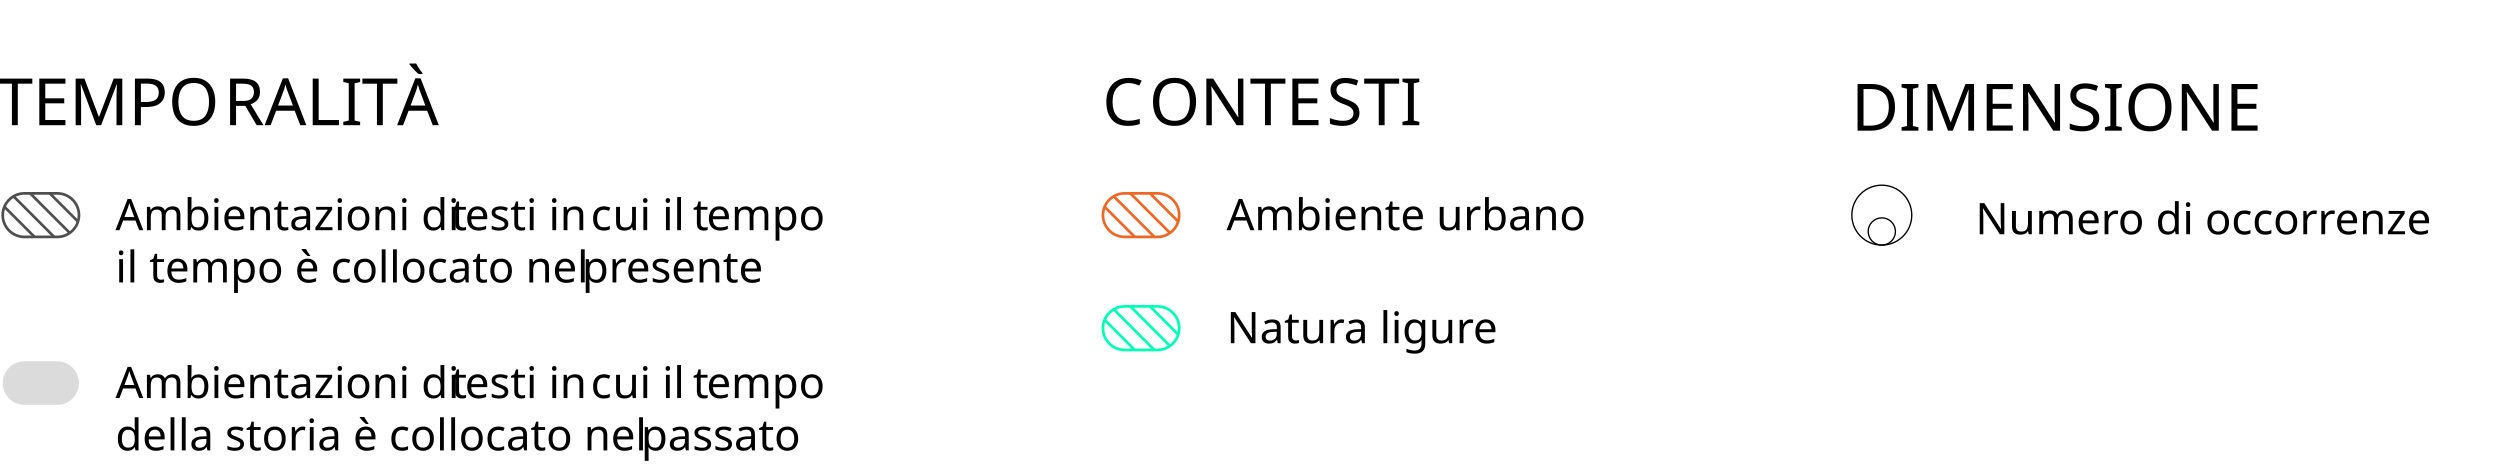
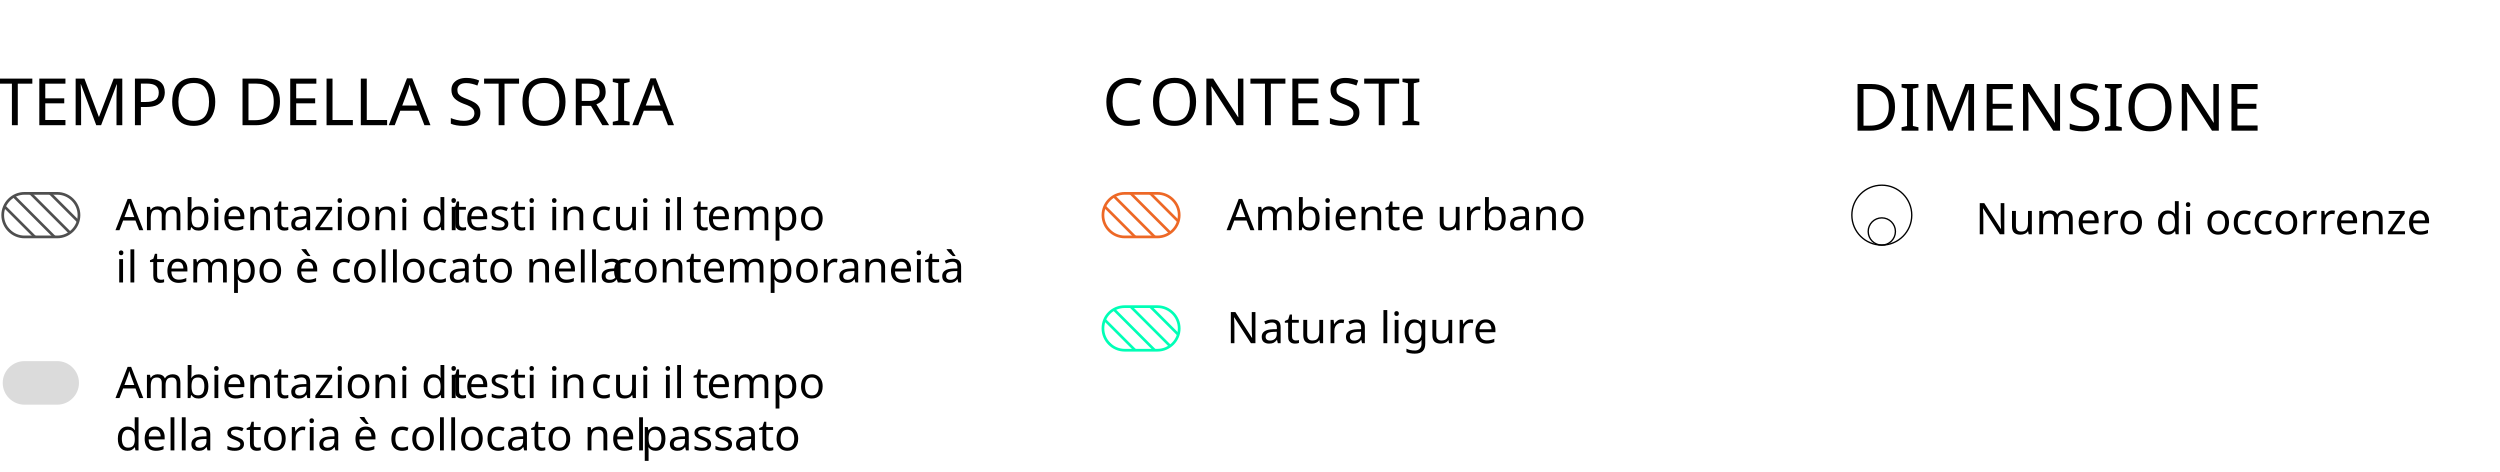
- <svg xmlns="http://www.w3.org/2000/svg" viewBox="0 0 459 86.46">
-   <defs>
-     <style>.cls-1,.cls-2,.cls-23,.cls-3{fill:none;stroke-miterlimit:10;}.cls-1{stroke:#ed6826;}.cls-1,.cls-2,.cls-3{stroke-width:0.5px;}.cls-2{stroke:#00ffb6;}.cls-3{stroke:#4f4f4f;}.cls-14,.cls-4,.cls-5{font-size:8px;font-family:HKGrotesk-Light, HK Grotesk;font-weight:300;}.cls-15,.cls-4{letter-spacing:0em;}.cls-17,.cls-5{letter-spacing:0em;}.cls-6{clip-path:url(#clip-path);}.cls-7{clip-path:url(#clip-path-2);}.cls-8{font-size:12px;}.cls-20,.cls-8{font-family:HKGrotesk-Medium, HK Grotesk;font-weight:500;}.cls-9{letter-spacing:0em;}.cls-10{letter-spacing:-0.07em;}.cls-11{letter-spacing:0em;}.cls-12{letter-spacing:-0.01em;}.cls-13{letter-spacing:0em;}.cls-16{letter-spacing:0em;}.cls-18{letter-spacing:-0.01em;}.cls-19{letter-spacing:0em;}.cls-21{clip-path:url(#clip-path-3);}.cls-22{fill:#dbdbdb;}.cls-23{stroke:#000;stroke-width:0.25px;}</style>
-     <clipPath id="clip-path">
-       <rect class="cls-1" x="202.5" y="35.5" width="14" height="8" rx="4" />
-     </clipPath>
-     <clipPath id="clip-path-2">
-       <rect class="cls-2" x="202.5" y="56.25" width="14" height="8" rx="4" />
-     </clipPath>
-     <clipPath id="clip-path-3">
-       <rect class="cls-3" x="0.5" y="35.5" width="14" height="8" rx="4" />
-     </clipPath>
-   </defs>
-   <g id="Isolation_Mode" data-name="Isolation Mode">
-     <text class="cls-4" transform="translate(225.2 42.26)">Ambiente urbano</text>
-     <text class="cls-5" transform="translate(225.2 63.01)">Natura ligure</text>
-     <g class="cls-6">
-       <line class="cls-1" x1="158.47" y1="36.83" x2="229.87" y2="108.23" />
-       <line class="cls-1" x1="160.87" y1="35.63" x2="232.27" y2="107.03" />
-       <line class="cls-1" x1="163.27" y1="34.43" x2="234.67" y2="105.83" />
-       <line class="cls-1" x1="165.67" y1="33.23" x2="237.07" y2="104.63" />
-       <line class="cls-1" x1="168.07" y1="32.03" x2="239.47" y2="103.43" />
-       <line class="cls-1" x1="170.47" y1="30.83" x2="241.87" y2="102.23" />
-       <line class="cls-1" x1="172.87" y1="29.63" x2="244.27" y2="101.03" />
-       <line class="cls-1" x1="175.27" y1="28.43" x2="246.67" y2="99.83" />
-       <line class="cls-1" x1="177.67" y1="27.23" x2="249.07" y2="98.63" />
-       <line class="cls-1" x1="180.07" y1="26.03" x2="251.47" y2="97.43" />
-       <line class="cls-1" x1="182.47" y1="24.83" x2="253.87" y2="96.23" />
-       <line class="cls-1" x1="184.87" y1="23.63" x2="256.27" y2="95.03" />
-       <line class="cls-1" x1="187.27" y1="22.43" x2="258.67" y2="93.83" />
-       <line class="cls-1" x1="189.67" y1="21.23" x2="261.07" y2="92.63" />
-       <line class="cls-1" x1="192.07" y1="20.03" x2="263.47" y2="91.43" />
-       <line class="cls-1" x1="194.47" y1="18.83" x2="265.87" y2="90.23" />
-       <line class="cls-1" x1="196.87" y1="17.63" x2="268.27" y2="89.03" />
-       <line class="cls-1" x1="199.27" y1="16.43" x2="270.67" y2="87.83" />
-       <line class="cls-1" x1="201.67" y1="15.23" x2="273.07" y2="86.63" />
-       <line class="cls-1" x1="204.07" y1="14.03" x2="275.47" y2="85.43" />
-       <line class="cls-1" x1="206.47" y1="12.83" x2="277.87" y2="84.23" />
+ <svg xmlns="http://www.w3.org/2000/svg" xmlns:xlink="http://www.w3.org/1999/xlink" version="1.1" id="Layer_1" x="0px" y="0px" viewBox="0 0 459 86.5" style="enable-background:new 0 0 459 86.5;" xml:space="preserve">
+   <style type="text/css">
+ 	.st0{font-family:'HKGrotesk-Light';}
+ 	.st1{font-size:8px;}
+ 	.st2{clip-path:url(#SVGID_2_);}
+ 	.st3{fill:none;stroke:#ED6826;stroke-width:0.5;stroke-miterlimit:10;}
+ 	.st4{clip-path:url(#SVGID_4_);}
+ 	.st5{fill:none;stroke:#00FFB6;stroke-width:0.5;stroke-miterlimit:10;}
+ 	.st6{font-family:'HKGrotesk-Medium';}
+ 	.st7{font-size:12px;}
+ 	.st8{clip-path:url(#SVGID_6_);}
+ 	.st9{fill:none;stroke:#4F4F4F;stroke-width:0.5;stroke-miterlimit:10;}
+ 	.st10{fill:#DBDBDB;}
+ 	.st11{fill:none;stroke:#000000;stroke-width:0.25;stroke-miterlimit:10;}
+ </style>
+   <g id="Isolation_Mode">
+     <text transform="matrix(1 0 0 1 225.2 42.26)" class="st0 st1">Ambiente urbano</text>
+     <text transform="matrix(1 0 0 1 225.2 63.01)" class="st0 st1">Natura ligure</text>
+     <g>
+       <defs>
+         <path id="SVGID_1_" d="M206.5,35.5h6c2.2,0,4,1.8,4,4l0,0c0,2.2-1.8,4-4,4h-6c-2.2,0-4-1.8-4-4l0,0     C202.5,37.3,204.3,35.5,206.5,35.5z" />
+       </defs>
+       <clipPath id="SVGID_2_">
+         <use xlink:href="#SVGID_1_" style="overflow:visible;" />
+       </clipPath>
+       <g class="st2">
+         <line class="st3" x1="158.5" y1="36.8" x2="229.9" y2="108.2" />
+         <line class="st3" x1="160.9" y1="35.6" x2="232.3" y2="107" />
+         <line class="st3" x1="163.3" y1="34.4" x2="234.7" y2="105.8" />
+         <line class="st3" x1="165.7" y1="33.2" x2="237.1" y2="104.6" />
+         <line class="st3" x1="168.1" y1="32" x2="239.5" y2="103.4" />
+         <line class="st3" x1="170.5" y1="30.8" x2="241.9" y2="102.2" />
+         <line class="st3" x1="172.9" y1="29.6" x2="244.3" y2="101" />
+         <line class="st3" x1="175.3" y1="28.4" x2="246.7" y2="99.8" />
+         <line class="st3" x1="177.7" y1="27.2" x2="249.1" y2="98.6" />
+         <line class="st3" x1="180.1" y1="26" x2="251.5" y2="97.4" />
+         <line class="st3" x1="182.5" y1="24.8" x2="253.9" y2="96.2" />
+         <line class="st3" x1="184.9" y1="23.6" x2="256.3" y2="95" />
+         <line class="st3" x1="187.3" y1="22.4" x2="258.7" y2="93.8" />
+         <line class="st3" x1="189.7" y1="21.2" x2="261.1" y2="92.6" />
+         <line class="st3" x1="192.1" y1="20" x2="263.5" y2="91.4" />
+         <line class="st3" x1="194.5" y1="18.8" x2="265.9" y2="90.2" />
+         <line class="st3" x1="196.9" y1="17.6" x2="268.3" y2="89" />
+         <line class="st3" x1="199.3" y1="16.4" x2="270.7" y2="87.8" />
+         <line class="st3" x1="201.7" y1="15.2" x2="273.1" y2="86.6" />
+         <line class="st3" x1="204.1" y1="14" x2="275.5" y2="85.4" />
+         <line class="st3" x1="206.5" y1="12.8" x2="277.9" y2="84.2" />
+       </g>
    </g>
-     <rect class="cls-1" x="202.5" y="35.5" width="14" height="8" rx="4" />
-     <g class="cls-7">
-       <line class="cls-2" x1="158.47" y1="57.58" x2="229.87" y2="128.98" />
-       <line class="cls-2" x1="160.87" y1="56.38" x2="232.27" y2="127.78" />
-       <line class="cls-2" x1="163.27" y1="55.18" x2="234.67" y2="126.58" />
-       <line class="cls-2" x1="165.67" y1="53.98" x2="237.07" y2="125.38" />
-       <line class="cls-2" x1="168.07" y1="52.78" x2="239.47" y2="124.18" />
-       <line class="cls-2" x1="170.47" y1="51.58" x2="241.87" y2="122.98" />
-       <line class="cls-2" x1="172.87" y1="50.38" x2="244.27" y2="121.78" />
-       <line class="cls-2" x1="175.27" y1="49.18" x2="246.67" y2="120.58" />
-       <line class="cls-2" x1="177.67" y1="47.98" x2="249.07" y2="119.38" />
-       <line class="cls-2" x1="180.07" y1="46.78" x2="251.47" y2="118.18" />
-       <line class="cls-2" x1="182.47" y1="45.58" x2="253.87" y2="116.98" />
-       <line class="cls-2" x1="184.87" y1="44.38" x2="256.27" y2="115.78" />
-       <line class="cls-2" x1="187.27" y1="43.18" x2="258.67" y2="114.58" />
-       <line class="cls-2" x1="189.67" y1="41.98" x2="261.07" y2="113.38" />
-       <line class="cls-2" x1="192.07" y1="40.78" x2="263.47" y2="112.18" />
-       <line class="cls-2" x1="194.47" y1="39.58" x2="265.87" y2="110.98" />
-       <line class="cls-2" x1="196.87" y1="38.38" x2="268.27" y2="109.78" />
-       <line class="cls-2" x1="199.27" y1="37.18" x2="270.67" y2="108.58" />
-       <line class="cls-2" x1="201.67" y1="35.98" x2="273.07" y2="107.38" />
-       <line class="cls-2" x1="204.07" y1="34.78" x2="275.47" y2="106.18" />
-       <line class="cls-2" x1="206.47" y1="33.58" x2="277.87" y2="104.98" />
+     <path class="st3" d="M206.5,35.5h6c2.2,0,4,1.8,4,4l0,0c0,2.2-1.8,4-4,4h-6c-2.2,0-4-1.8-4-4l0,0C202.5,37.3,204.3,35.5,206.5,35.5   z" />
+     <g>
+       <defs>
+         <path id="SVGID_3_" d="M206.5,56.3h6c2.2,0,4,1.8,4,4l0,0c0,2.2-1.8,4-4,4h-6c-2.2,0-4-1.8-4-4l0,0     C202.5,58,204.3,56.3,206.5,56.3z" />
+       </defs>
+       <clipPath id="SVGID_4_">
+         <use xlink:href="#SVGID_3_" style="overflow:visible;" />
+       </clipPath>
+       <g class="st4">
+         <line class="st5" x1="158.5" y1="57.6" x2="229.9" y2="129" />
+         <line class="st5" x1="160.9" y1="56.4" x2="232.3" y2="127.8" />
+         <line class="st5" x1="163.3" y1="55.2" x2="234.7" y2="126.6" />
+         <line class="st5" x1="165.7" y1="54" x2="237.1" y2="125.4" />
+         <line class="st5" x1="168.1" y1="52.8" x2="239.5" y2="124.2" />
+         <line class="st5" x1="170.5" y1="51.6" x2="241.9" y2="123" />
+         <line class="st5" x1="172.9" y1="50.4" x2="244.3" y2="121.8" />
+         <line class="st5" x1="175.3" y1="49.2" x2="246.7" y2="120.6" />
+         <line class="st5" x1="177.7" y1="48" x2="249.1" y2="119.4" />
+         <line class="st5" x1="180.1" y1="46.8" x2="251.5" y2="118.2" />
+         <line class="st5" x1="182.5" y1="45.6" x2="253.9" y2="117" />
+         <line class="st5" x1="184.9" y1="44.4" x2="256.3" y2="115.8" />
+         <line class="st5" x1="187.3" y1="43.2" x2="258.7" y2="114.6" />
+         <line class="st5" x1="189.7" y1="42" x2="261.1" y2="113.4" />
+         <line class="st5" x1="192.1" y1="40.8" x2="263.5" y2="112.2" />
+         <line class="st5" x1="194.5" y1="39.6" x2="265.9" y2="111" />
+         <line class="st5" x1="196.9" y1="38.4" x2="268.3" y2="109.8" />
+         <line class="st5" x1="199.3" y1="37.2" x2="270.7" y2="108.6" />
+         <line class="st5" x1="201.7" y1="36" x2="273.1" y2="107.4" />
+         <line class="st5" x1="204.1" y1="34.8" x2="275.5" y2="106.2" />
+         <line class="st5" x1="206.5" y1="33.6" x2="277.9" y2="105" />
+       </g>
    </g>
-     <rect class="cls-2" x="202.5" y="56.25" width="14" height="8" rx="4" />
-     <text class="cls-8" transform="translate(-0.61 22.99)">TEMPO<tspan class="cls-9" x="41.7" y="0">R</tspan>
-       <tspan x="49.2" y="0">ALI</tspan>
-       <tspan class="cls-10" x="67.02" y="0">T</tspan>
-       <tspan class="cls-11" x="73.52" y="0">À</tspan>
-     </text>
-     <text class="cls-8" transform="translate(202.39 22.99)">
-       <tspan class="cls-12">C</tspan>
-       <tspan class="cls-11" x="8.57" y="0">ONTE</tspan>
-       <tspan class="cls-13" x="41.17" y="0">S</tspan>
-       <tspan x="47.95" y="0">TI</tspan>
-     </text>
-     <text class="cls-14" transform="translate(21.2 42.26)">
-       <tspan class="cls-15">A</tspan>
-       <tspan x="5.09" y="0">mbientazioni di </tspan>
-       <tspan class="cls-16" x="61.65" y="0">t</tspan>
-       <tspan x="64.15" y="0">esti in </tspan>
-       <tspan class="cls-17" x="87.26" y="0">c</tspan>
-       <tspan x="91.29" y="0">ui il </tspan>
-       <tspan class="cls-18" x="106.01" y="0">t</tspan>
-       <tspan class="cls-19" x="108.52" y="0">empo</tspan>
-       <tspan x="0" y="9.6">il tempo è collocato nel </tspan>
-       <tspan class="cls-20" x="85.65" y="9.6">presente</tspan>
-     </text>
-     <g class="cls-21">
-       <line class="cls-3" x1="-43.53" y1="36.83" x2="27.87" y2="108.23" />
-       <line class="cls-3" x1="-41.13" y1="35.63" x2="30.27" y2="107.03" />
-       <line class="cls-3" x1="-38.73" y1="34.43" x2="32.67" y2="105.83" />
-       <line class="cls-3" x1="-36.33" y1="33.23" x2="35.07" y2="104.63" />
-       <line class="cls-3" x1="-33.93" y1="32.03" x2="37.47" y2="103.43" />
-       <line class="cls-3" x1="-31.53" y1="30.83" x2="39.87" y2="102.23" />
-       <line class="cls-3" x1="-29.13" y1="29.63" x2="42.27" y2="101.03" />
-       <line class="cls-3" x1="-26.73" y1="28.43" x2="44.67" y2="99.83" />
-       <line class="cls-3" x1="-24.33" y1="27.23" x2="47.07" y2="98.63" />
-       <line class="cls-3" x1="-21.93" y1="26.03" x2="49.47" y2="97.43" />
-       <line class="cls-3" x1="-19.53" y1="24.83" x2="51.87" y2="96.23" />
-       <line class="cls-3" x1="-17.13" y1="23.63" x2="54.27" y2="95.03" />
-       <line class="cls-3" x1="-14.73" y1="22.43" x2="56.67" y2="93.83" />
-       <line class="cls-3" x1="-12.33" y1="21.23" x2="59.07" y2="92.63" />
-       <line class="cls-3" x1="-9.93" y1="20.03" x2="61.47" y2="91.43" />
-       <line class="cls-3" x1="-7.53" y1="18.83" x2="63.87" y2="90.23" />
-       <line class="cls-3" x1="-5.13" y1="17.63" x2="66.27" y2="89.03" />
-       <line class="cls-3" x1="-2.73" y1="16.43" x2="68.67" y2="87.83" />
-       <line class="cls-3" x1="-0.33" y1="15.23" x2="71.07" y2="86.63" />
-       <line class="cls-3" x1="2.07" y1="14.03" x2="73.47" y2="85.43" />
-       <line class="cls-3" x1="4.47" y1="12.83" x2="75.87" y2="84.23" />
+     <path class="st5" d="M206.5,56.3h6c2.2,0,4,1.8,4,4l0,0c0,2.2-1.8,4-4,4h-6c-2.2,0-4-1.8-4-4l0,0C202.5,58,204.3,56.3,206.5,56.3z" />
+     <text transform="matrix(1 0 0 1 -0.61 22.99)" class="st6 st7">TEMPO DELLA STORIA</text>
+     <text transform="matrix(1 0 0 1 202.39 22.99)" class="st6 st7">C</text>
+     <text transform="matrix(1 0 0 1 210.96 22.99)" class="st6 st7">ONTE</text>
+     <text transform="matrix(1 0 0 1 243.56 22.99)" class="st6 st7">S</text>
+     <text transform="matrix(1 0 0 1 250.34 22.99)" class="st6 st7">TI</text>
+     <text transform="matrix(1 0 0 1 21.2 42.26)" class="st0 st1">A</text>
+     <text transform="matrix(1 0 0 1 26.29 42.26)" class="st0 st1">mbientazioni di </text>
+     <text transform="matrix(1 0 0 1 82.85 42.26)" class="st0 st1">t</text>
+     <text transform="matrix(1 0 0 1 85.35 42.26)" class="st0 st1">esti in </text>
+     <text transform="matrix(1 0 0 1 108.46 42.26)" class="st0 st1">c</text>
+     <text transform="matrix(1 0 0 1 112.49 42.26)" class="st0 st1">ui il </text>
+     <text transform="matrix(1 0 0 1 127.21 42.26)" class="st0 st1">t</text>
+     <text transform="matrix(1 0 0 1 129.72 42.26)" class="st0 st1">empo</text>
+     <text transform="matrix(1 0 0 1 21.2 51.86)" class="st0 st1">il tempo è collocato nella </text>
+     <text transform="matrix(1 0 0 1 112.3121 51.86)" class="st6 st1">contemporaneità</text>
+     <g>
+       <defs>
+         <path id="SVGID_5_" d="M4.5,35.5h6c2.2,0,4,1.8,4,4l0,0c0,2.2-1.8,4-4,4h-6c-2.2,0-4-1.8-4-4l0,0C0.5,37.3,2.3,35.5,4.5,35.5z" />
+       </defs>
+       <clipPath id="SVGID_6_">
+         <use xlink:href="#SVGID_5_" style="overflow:visible;" />
+       </clipPath>
+       <g class="st8">
+         <line class="st9" x1="-43.5" y1="36.8" x2="27.9" y2="108.2" />
+         <line class="st9" x1="-41.1" y1="35.6" x2="30.3" y2="107" />
+         <line class="st9" x1="-38.7" y1="34.4" x2="32.7" y2="105.8" />
+         <line class="st9" x1="-36.3" y1="33.2" x2="35.1" y2="104.6" />
+         <line class="st9" x1="-33.9" y1="32" x2="37.5" y2="103.4" />
+         <line class="st9" x1="-31.5" y1="30.8" x2="39.9" y2="102.2" />
+         <line class="st9" x1="-29.1" y1="29.6" x2="42.3" y2="101" />
+         <line class="st9" x1="-26.7" y1="28.4" x2="44.7" y2="99.8" />
+         <line class="st9" x1="-24.3" y1="27.2" x2="47.1" y2="98.6" />
+         <line class="st9" x1="-21.9" y1="26" x2="49.5" y2="97.4" />
+         <line class="st9" x1="-19.5" y1="24.8" x2="51.9" y2="96.2" />
+         <line class="st9" x1="-17.1" y1="23.6" x2="54.3" y2="95" />
+         <line class="st9" x1="-14.7" y1="22.4" x2="56.7" y2="93.8" />
+         <line class="st9" x1="-12.3" y1="21.2" x2="59.1" y2="92.6" />
+         <line class="st9" x1="-9.9" y1="20" x2="61.5" y2="91.4" />
+         <line class="st9" x1="-7.5" y1="18.8" x2="63.9" y2="90.2" />
+         <line class="st9" x1="-5.1" y1="17.6" x2="66.3" y2="89" />
+         <line class="st9" x1="-2.7" y1="16.4" x2="68.7" y2="87.8" />
+         <line class="st9" x1="-0.3" y1="15.2" x2="71.1" y2="86.6" />
+         <line class="st9" x1="2.1" y1="14" x2="73.5" y2="85.4" />
+         <line class="st9" x1="4.5" y1="12.8" x2="75.9" y2="84.2" />
+       </g>
    </g>
-     <rect class="cls-3" x="0.5" y="35.5" width="14" height="8" rx="4" />
-     <path class="cls-22" d="M4.5,73.83a3.5,3.5,0,0,1,0-7h6a3.5,3.5,0,0,1,0,7Z" />
-     <path class="cls-22" d="M10.5,67.33a3,3,0,0,1,0,6h-6a3,3,0,0,1,0-6h6m0-1h-6a4,4,0,0,0-4,4h0a4,4,0,0,0,4,4h6a4,4,0,0,0,4-4h0a4,4,0,0,0-4-4Z" />
-     <text class="cls-14" transform="translate(21.2 73.09)">
-       <tspan class="cls-15">A</tspan>
-       <tspan x="5.09" y="0">mbientazioni di </tspan>
-       <tspan class="cls-16" x="61.65" y="0">t</tspan>
-       <tspan x="64.15" y="0">esti in </tspan>
-       <tspan class="cls-17" x="87.26" y="0">c</tspan>
-       <tspan x="91.29" y="0">ui il </tspan>
-       <tspan class="cls-18" x="106.01" y="0">t</tspan>
-       <tspan class="cls-19" x="108.52" y="0">empo </tspan>
-       <tspan x="0" y="9.6">della storia è collocato nel </tspan>
-       <tspan class="cls-20" x="96.49" y="9.6">passato </tspan>
-     </text>
-     <text class="cls-5" transform="translate(362.7 43.01)">Numero di occorrenze</text>
-     <text class="cls-8" transform="translate(339.89 23.99)">DIMENSIONE</text>
-     <circle class="cls-23" cx="345.5" cy="42.5" r="2.5" />
-     <circle class="cls-23" cx="345.5" cy="39.5" r="5.5" />
+     <path class="st9" d="M4.5,35.5h6c2.2,0,4,1.8,4,4l0,0c0,2.2-1.8,4-4,4h-6c-2.2,0-4-1.8-4-4l0,0C0.5,37.3,2.3,35.5,4.5,35.5z" />
+     <path class="st10" d="M4.5,73.8c-1.9,0-3.5-1.6-3.5-3.5s1.6-3.5,3.5-3.5h6c1.9,0,3.5,1.6,3.5,3.5s-1.6,3.5-3.5,3.5H4.5z" />
+     <path class="st10" d="M10.5,67.3c1.7,0,3,1.3,3,3s-1.3,3-3,3h-6c-1.7,0-3-1.3-3-3s1.3-3,3-3H10.5 M10.5,66.3h-6c-2.2,0-4,1.8-4,4   l0,0c0,2.2,1.8,4,4,4h6c2.2,0,4-1.8,4-4l0,0C14.5,68.1,12.7,66.3,10.5,66.3z" />
+     <text transform="matrix(1 0 0 1 21.2 73.09)" class="st0 st1">A</text>
+     <text transform="matrix(1 0 0 1 26.29 73.09)" class="st0 st1">mbientazioni di </text>
+     <text transform="matrix(1 0 0 1 82.85 73.09)" class="st0 st1">t</text>
+     <text transform="matrix(1 0 0 1 85.35 73.09)" class="st0 st1">esti in </text>
+     <text transform="matrix(1 0 0 1 108.46 73.09)" class="st0 st1">c</text>
+     <text transform="matrix(1 0 0 1 112.49 73.09)" class="st0 st1">ui il </text>
+     <text transform="matrix(1 0 0 1 127.21 73.09)" class="st0 st1">t</text>
+     <text transform="matrix(1 0 0 1 129.72 73.09)" class="st0 st1">empo </text>
+     <text transform="matrix(1 0 0 1 21.2 82.69)" class="st0 st1">della storia è collocato nel </text>
+     <text transform="matrix(1 0 0 1 117.69 82.69)" class="st6 st1">passato</text>
+     <text transform="matrix(1 0 0 1 362.7 43.01)" class="st0 st1">Numero di occorrenze</text>
+     <text transform="matrix(1 0 0 1 339.89 23.99)" class="st6 st7">DIMENSIONE</text>
+     <circle class="st11" cx="345.5" cy="42.5" r="2.5" />
+     <circle class="st11" cx="345.5" cy="39.5" r="5.5" />
  </g>
</svg>
